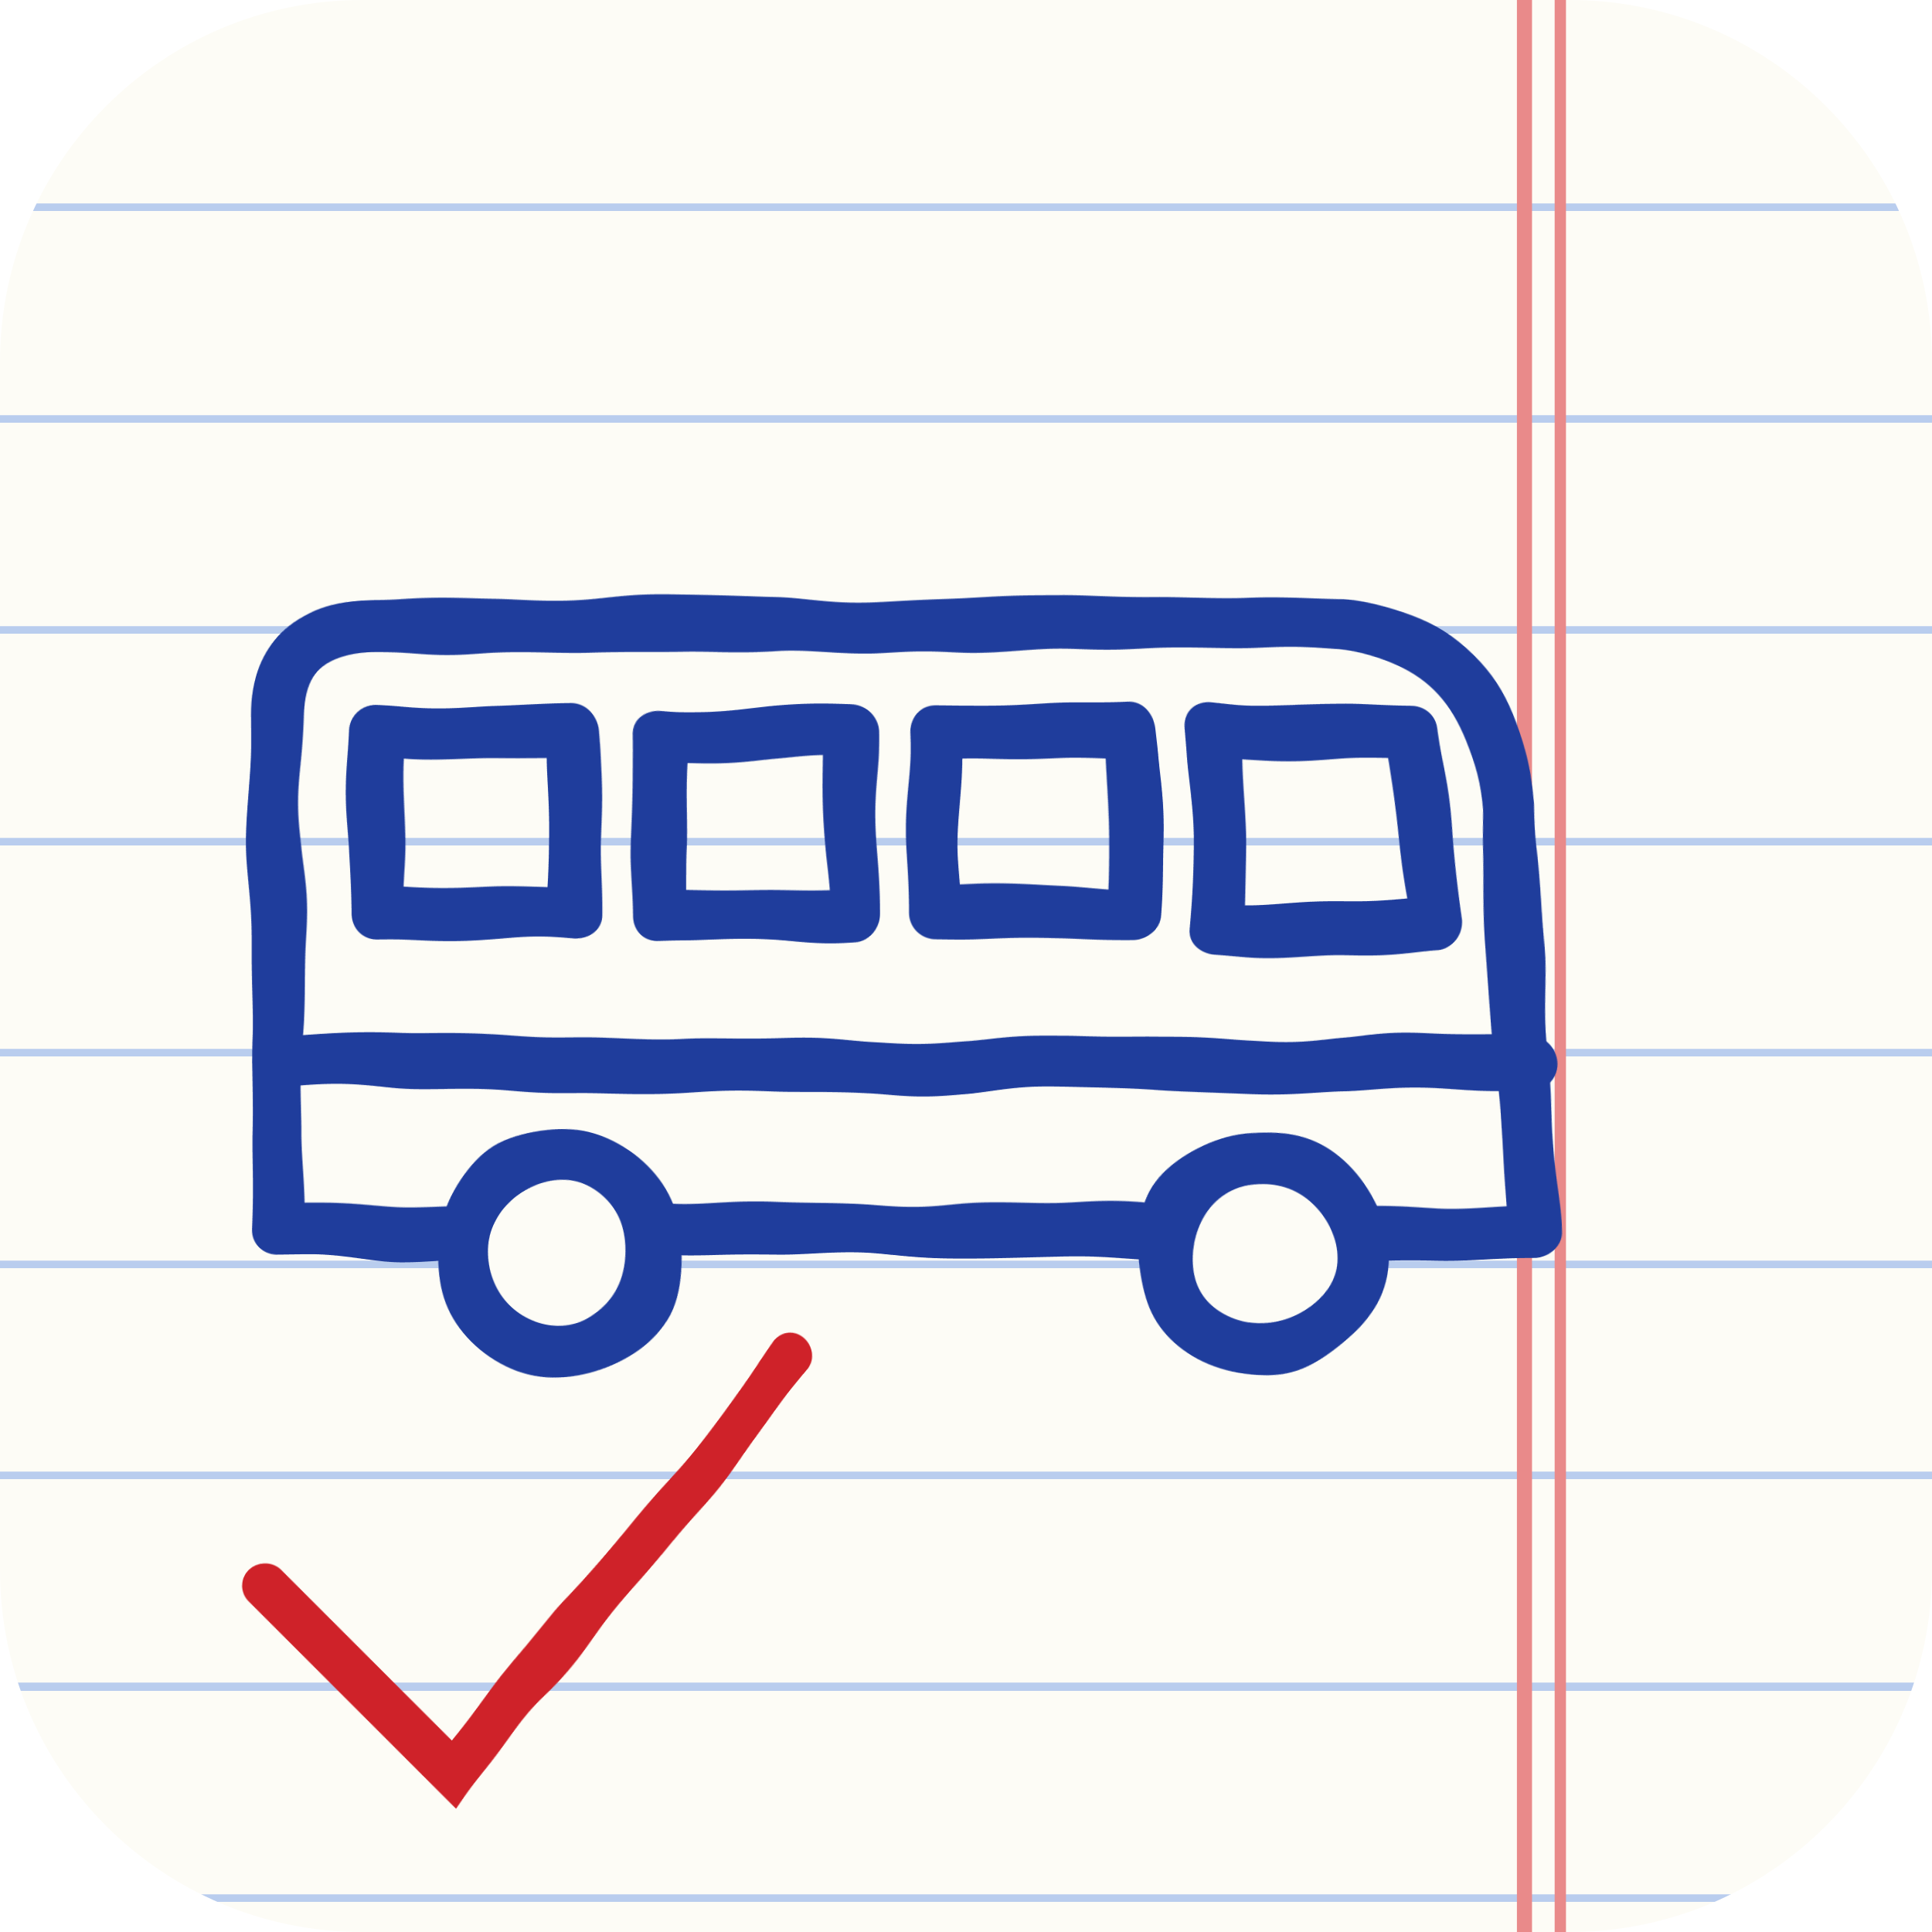
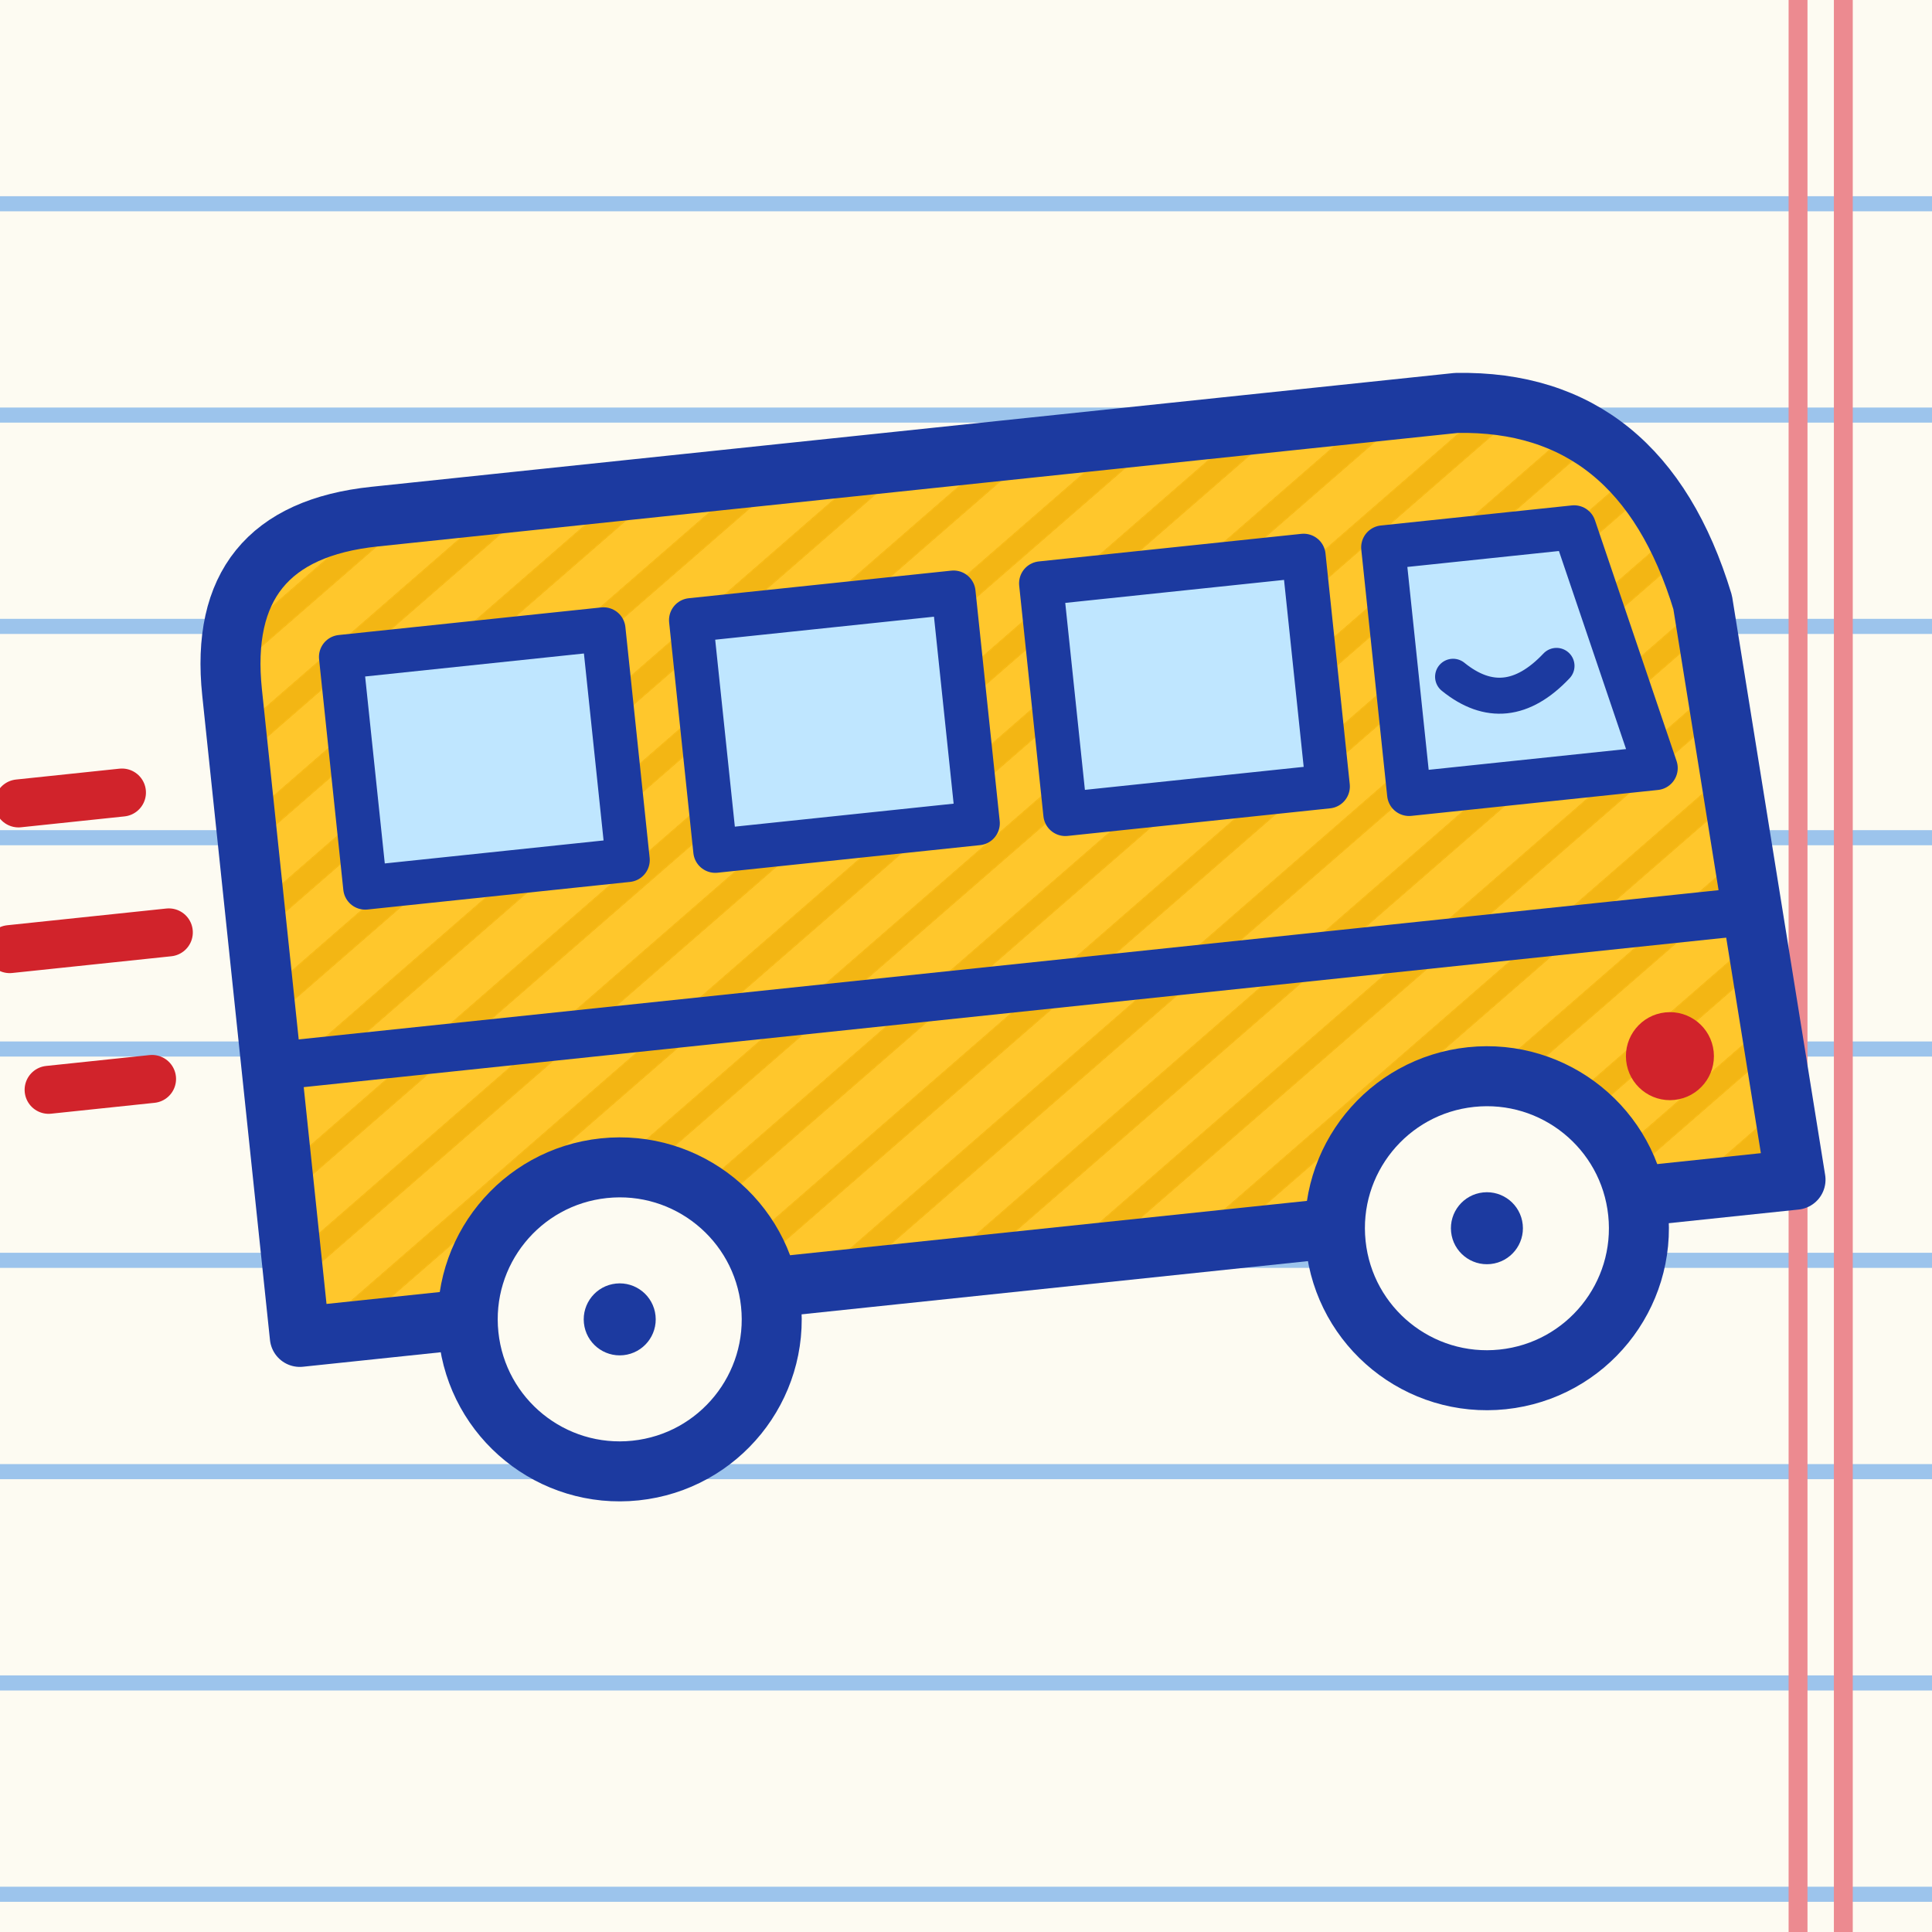
<svg xmlns="http://www.w3.org/2000/svg" viewBox="0 0 512 512">
  <defs>
-     <filter id="w">
-       <feTurbulence type="fractalNoise" baseFrequency=".02" numOctaves="2" seed="3" />
-       <feDisplacementMap in="SourceGraphic" scale="6" />
-     </filter>
-     <pattern id="rule" width="512" height="56" patternUnits="userSpaceOnUse">
-       <rect width="512" height="56" fill="#fdfcf6" />
-       <rect y="54" width="512" height="2.5" fill="#b9cdee" />
+     <pattern id="h" width="18" height="18" patternUnits="userSpaceOnUse" patternTransform="rotate(-35)">
+       <line x1="0" y1="9" x2="18" y2="9" stroke="#E9A800" stroke-width="6" />
    </pattern>
  </defs>
-   <rect width="512" height="512" rx="96" fill="url(#rule)" />
-   <rect x="402" y="0" width="4" height="512" fill="#e98a8a" />
-   <rect x="412" y="0" width="3" height="512" fill="#e98a8a" />
-   <g fill="none" stroke="#1f3d9c" stroke-width="14" stroke-linecap="round" stroke-linejoin="round" filter="url(#w)" transform="translate(56 150)">
-     <path d="M18 176 L18 40 Q18 16 44 16 L300 16 Q338 18 344 64 L350 176 Z" />
-     <path d="M44 44 h52 v48 h-52z M118 44 h52 v48 h-52z M192 44 h52 v48 h-52z M266 44 h52 l8 52 h-60z" />
-     <path d="M18 132 H350" />
-     <circle cx="92" cy="182" r="26" fill="#fdfcf6" />
-     <circle cx="278" cy="182" r="26" fill="#fdfcf6" />
+   <rect width="512" height="512" fill="#fdfbf2" />
+   <rect x="0" y="52" width="512" height="4" fill="#9cc4ec" />
+   <rect x="0" y="108" width="512" height="4" fill="#9cc4ec" />
+   <rect x="0" y="164" width="512" height="4" fill="#9cc4ec" />
+   <rect x="0" y="220" width="512" height="4" fill="#9cc4ec" />
+   <rect x="0" y="276" width="512" height="4" fill="#9cc4ec" />
+   <rect x="0" y="332" width="512" height="4" fill="#9cc4ec" />
+   <rect x="0" y="388" width="512" height="4" fill="#9cc4ec" />
+   <rect x="0" y="444" width="512" height="4" fill="#9cc4ec" />
+   <rect x="0" y="500" width="512" height="4" fill="#9cc4ec" />
+   <rect x="474" y="0" width="5" height="512" fill="#ec8a90" />
+   <rect x="486" y="0" width="5" height="512" fill="#ec8a90" />
+   <g transform="translate(268 262) scale(1.06) translate(-256 -262)">
+     <g transform="rotate(-6 256 262)">
+       <path d="M70 330 L70 168 Q70 128 110 128 L382 128 Q428 132 438 184 L446 330 Z" fill="#FFC72C" />
+       <path d="M70 330 L70 168 Q70 128 110 128 L382 128 Q428 132 438 184 L446 330 Z" fill="url(#h)" opacity=".55" />
+       <path d="M98 162h66v58h-66zM186 162h66v58h-66zM274 162h66v58h-66zM360 162h48l14 62h-62z" fill="#BFE6FF" stroke="#1c3aa0" stroke-width="11" stroke-linejoin="round" />
+       <path d="M70 330 L70 168 Q70 128 110 128 L382 128 Q428 132 438 184 L446 330 Z" fill="none" stroke="#1c3aa0" stroke-width="15" stroke-linejoin="round" />
+       <path d="M72 262 H442" stroke="#1c3aa0" stroke-width="12" stroke-linecap="round" />
+       <path d="M374 196 q12 12 26 0" fill="none" stroke="#1c3aa0" stroke-width="9" stroke-linecap="round" />
+       <circle cx="418" cy="296" r="11" fill="#d1232b" />
+       <circle cx="150" cy="334" r="38" fill="#fdfbf2" stroke="#1c3aa0" stroke-width="15" />
+       <circle cx="368" cy="334" r="38" fill="#fdfbf2" stroke="#1c3aa0" stroke-width="15" />
+       <circle cx="150" cy="334" r="9" fill="#1c3aa0" />
+       <circle cx="368" cy="334" r="9" fill="#1c3aa0" />
+       <path d="M40 190h-26M48 226h-40M40 262h-26" stroke="#d1232b" stroke-width="12" stroke-linecap="round" />
+     </g>
  </g>
-   <g stroke="#cf2229" stroke-width="12" stroke-linecap="round" fill="none" filter="url(#w)">
-     <path d="M70 420 L120 470 L210 360" />
-   </g>
+   <text x="256" y="470" text-anchor="middle" font-family="Marhey,sans-serif" font-weight="700" font-size="67" fill="#d1232b" />
</svg>
